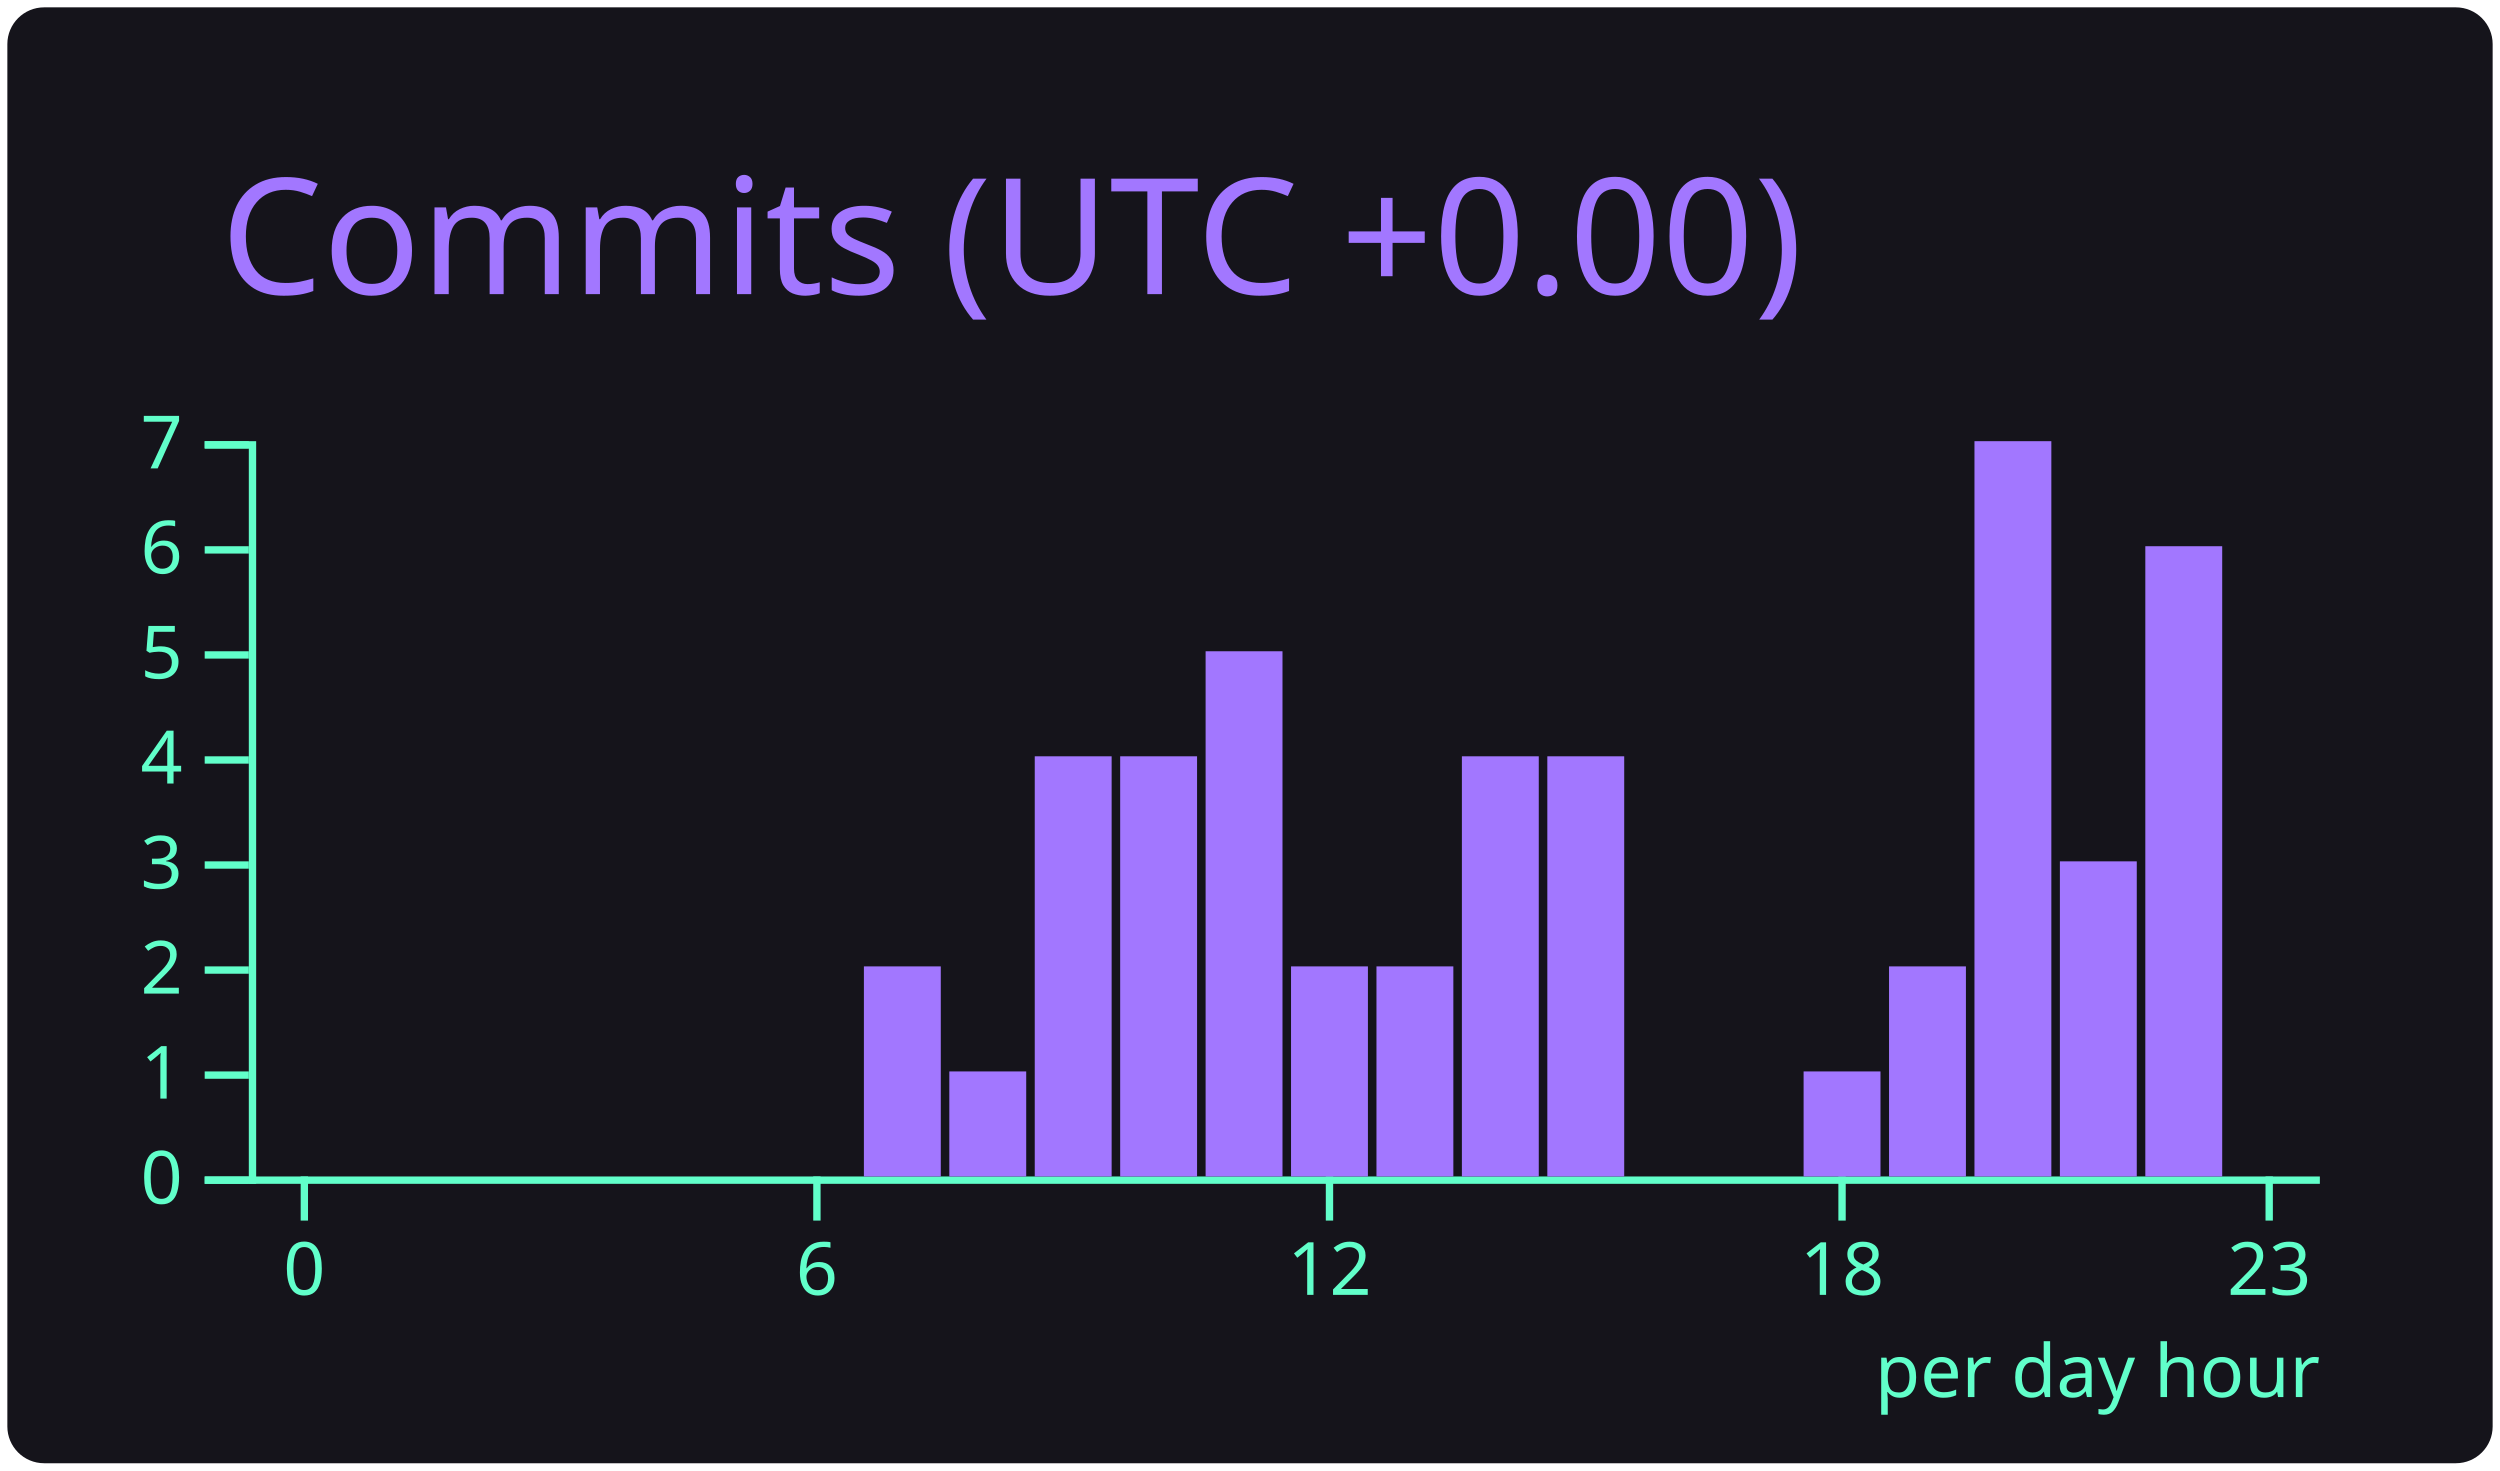
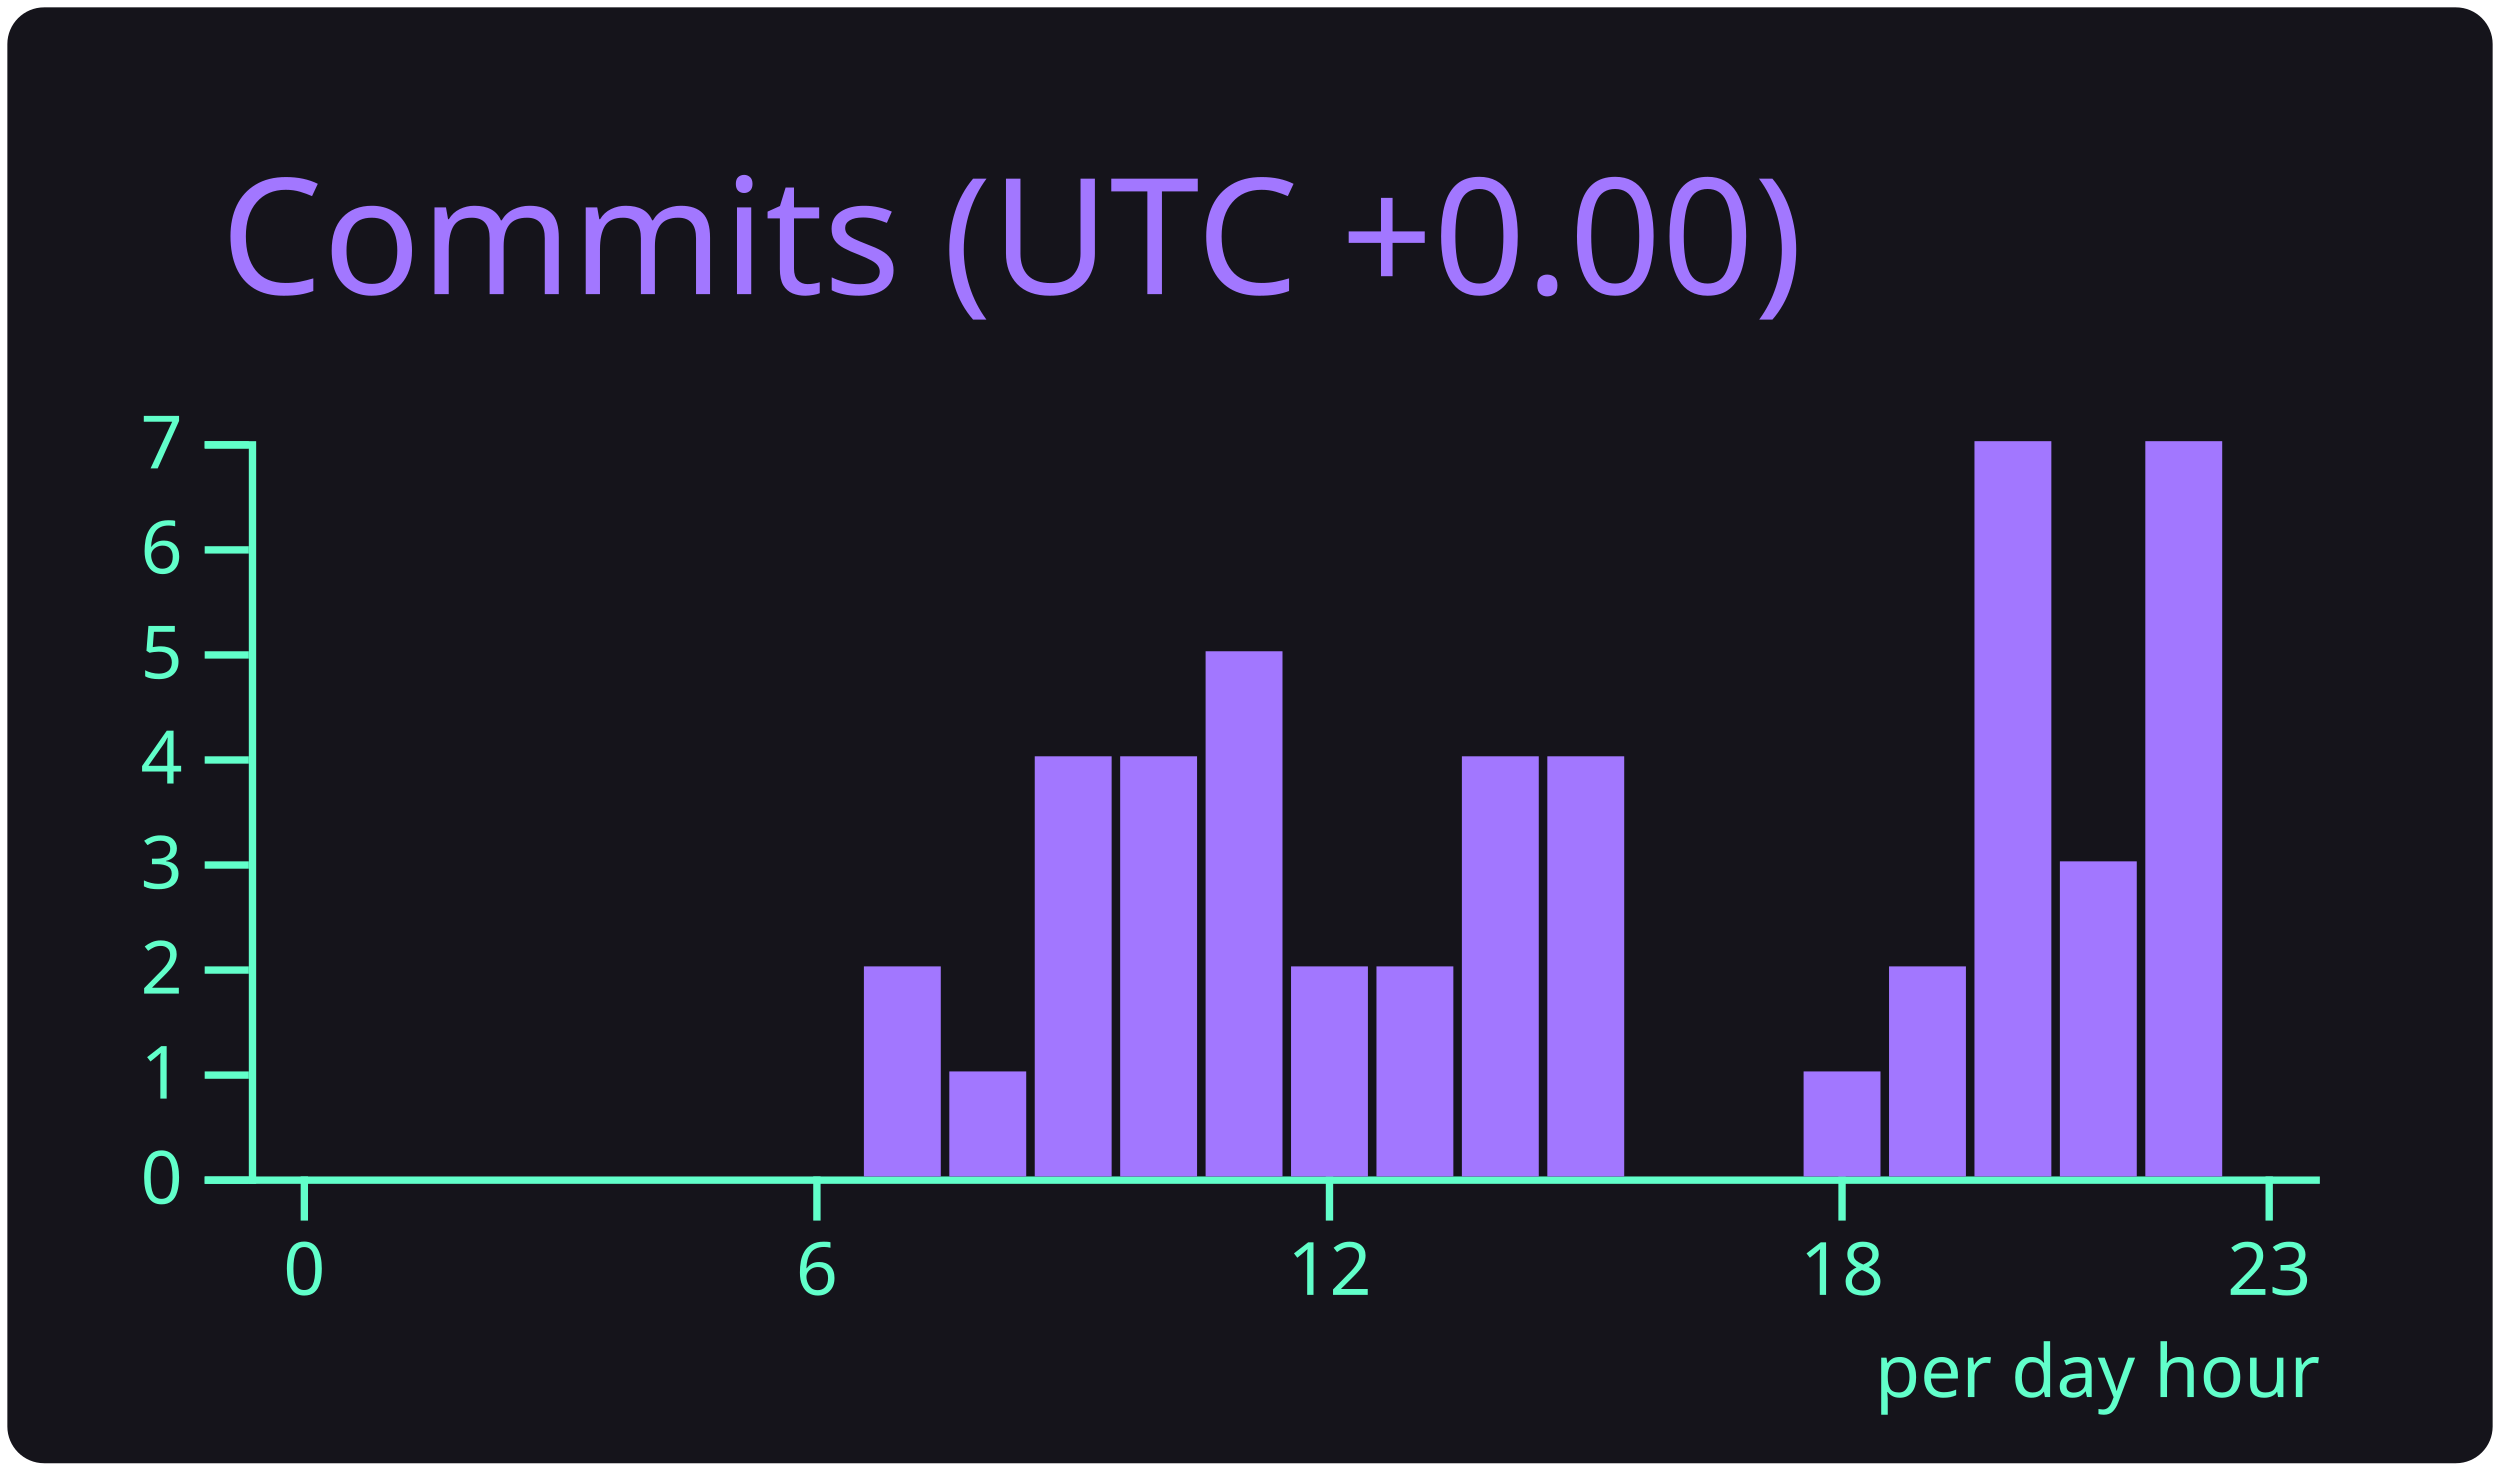
<svg xmlns="http://www.w3.org/2000/svg" width="340" height="200" viewBox="0 0 340 200">
  <style>* {
          font-family: 'Segoe UI', Ubuntu, "Helvetica Neue", Sans-Serif
        }</style>
  <rect x="1" y="1" rx="5" ry="5" height="99%" width="99.412%" stroke="#000000" stroke-width="1" fill="#15141b" stroke-opacity="0" />
  <text x="30" y="40" style="font-size: 22px; fill: #a277ff;">Commits (UTC +0.00)</text>
  <g transform="translate(0,40)">
    <g color="#a277ff" transform="translate(35,20)">
      <g color="#61ffca" transform="translate(0,100)" fill="none" font-size="10" font-family="sans-serif" text-anchor="middle">
        <path class="domain" stroke="currentColor" d="M-1.162,0.5H280.5" />
        <g class="tick" opacity="1" transform="translate(6.390041,0)">
          <line stroke="currentColor" y2="6" />
          <text fill="currentColor" y="9" dy="0.71em">0</text>
        </g>
        <g class="tick" opacity="1" transform="translate(76.09959,0)">
          <line stroke="currentColor" y2="6" />
          <text fill="currentColor" y="9" dy="0.71em">6</text>
        </g>
        <g class="tick" opacity="1" transform="translate(145.8091,0)">
          <line stroke="currentColor" y2="6" />
          <text fill="currentColor" y="9" dy="0.71em">12</text>
        </g>
        <g class="tick" opacity="1" transform="translate(215.5187,0)">
          <line stroke="currentColor" y2="6" />
          <text fill="currentColor" y="9" dy="0.71em">18</text>
        </g>
        <g class="tick" opacity="1" transform="translate(273.61,0)">
          <line stroke="currentColor" y2="6" />
          <text fill="currentColor" y="9" dy="0.71em">23</text>
        </g>
      </g>
      <g color="#61ffca" transform="translate(-1.161826,0)" fill="none" font-size="10" font-family="sans-serif" text-anchor="end">
        <path class="domain" stroke="currentColor" d="M-6,100.5H0.5V0.5H-6" />
        <g class="tick" opacity="1" transform="translate(0,100.5)">
          <line stroke="currentColor" x2="-6" />
          <text fill="currentColor" x="-9" dy="0.32em">0</text>
        </g>
        <g class="tick" opacity="1" transform="translate(0,86.21429)">
          <line stroke="currentColor" x2="-6" />
          <text fill="currentColor" x="-9" dy="0.32em">1</text>
        </g>
        <g class="tick" opacity="1" transform="translate(0,71.92857)">
          <line stroke="currentColor" x2="-6" />
          <text fill="currentColor" x="-9" dy="0.32em">2</text>
        </g>
        <g class="tick" opacity="1" transform="translate(0,57.64286)">
          <line stroke="currentColor" x2="-6" />
          <text fill="currentColor" x="-9" dy="0.32em">3</text>
        </g>
        <g class="tick" opacity="1" transform="translate(0,43.35714)">
          <line stroke="currentColor" x2="-6" />
          <text fill="currentColor" x="-9" dy="0.32em">4</text>
        </g>
        <g class="tick" opacity="1" transform="translate(0,29.07143)">
          <line stroke="currentColor" x2="-6" />
          <text fill="currentColor" x="-9" dy="0.32em">5</text>
        </g>
        <g class="tick" opacity="1" transform="translate(0,14.78571)">
          <line stroke="currentColor" x2="-6" />
          <text fill="currentColor" x="-9" dy="0.32em">6</text>
        </g>
        <g class="tick" opacity="1" transform="translate(0,0.5)">
          <line stroke="currentColor" x2="-6" />
          <text fill="currentColor" x="-9" dy="0.32em">7</text>
        </g>
      </g>
      <rect class="bar" fill="#a277ff" x="1.162" y="100" width="10.456" height="0" />
      <rect class="bar" fill="#a277ff" x="12.78" y="100" width="10.456" height="0" />
      <rect class="bar" fill="#a277ff" x="24.398" y="100" width="10.456" height="0" />
      <rect class="bar" fill="#a277ff" x="36.017" y="100" width="10.456" height="0" />
      <rect class="bar" fill="#a277ff" x="47.635" y="100" width="10.456" height="0" />
      <rect class="bar" fill="#a277ff" x="59.253" y="100" width="10.456" height="0" />
      <rect class="bar" fill="#a277ff" x="70.871" y="100" width="10.456" height="0" />
      <rect class="bar" fill="#a277ff" x="82.49" y="71.429" width="10.456" height="28.571" />
      <rect class="bar" fill="#a277ff" x="94.108" y="85.714" width="10.456" height="14.286" />
      <rect class="bar" fill="#a277ff" x="105.726" y="42.857" width="10.456" height="57.143" />
      <rect class="bar" fill="#a277ff" x="117.344" y="42.857" width="10.456" height="57.143" />
      <rect class="bar" fill="#a277ff" x="128.963" y="28.571" width="10.456" height="71.429" />
      <rect class="bar" fill="#a277ff" x="140.581" y="71.429" width="10.456" height="28.571" />
      <rect class="bar" fill="#a277ff" x="152.199" y="71.429" width="10.456" height="28.571" />
      <rect class="bar" fill="#a277ff" x="163.817" y="42.857" width="10.456" height="57.143" />
      <rect class="bar" fill="#a277ff" x="175.436" y="42.857" width="10.456" height="57.143" />
      <rect class="bar" fill="#a277ff" x="187.054" y="100" width="10.456" height="0" />
      <rect class="bar" fill="#a277ff" x="198.672" y="100" width="10.456" height="0" />
      <rect class="bar" fill="#a277ff" x="210.29" y="85.714" width="10.456" height="14.286" />
      <rect class="bar" fill="#a277ff" x="221.909" y="71.429" width="10.456" height="28.571" />
      <rect class="bar" fill="#a277ff" x="233.527" y="0" width="10.456" height="100" />
      <rect class="bar" fill="#a277ff" x="245.145" y="57.143" width="10.456" height="42.857" />
-       <rect class="bar" fill="#a277ff" x="256.763" y="14.286" width="10.456" height="85.714" />
+       <rect class="bar" fill="#a277ff" x="256.763" y="0" width="10.456" height="100" />
      <rect class="bar" fill="#a277ff" x="268.382" y="100" width="10.456" height="0" />
      <g>
        <text y="130" x="220" style="fill: #61ffca; font-size: 10px;">per day hour</text>
      </g>
    </g>
  </g>
</svg>
